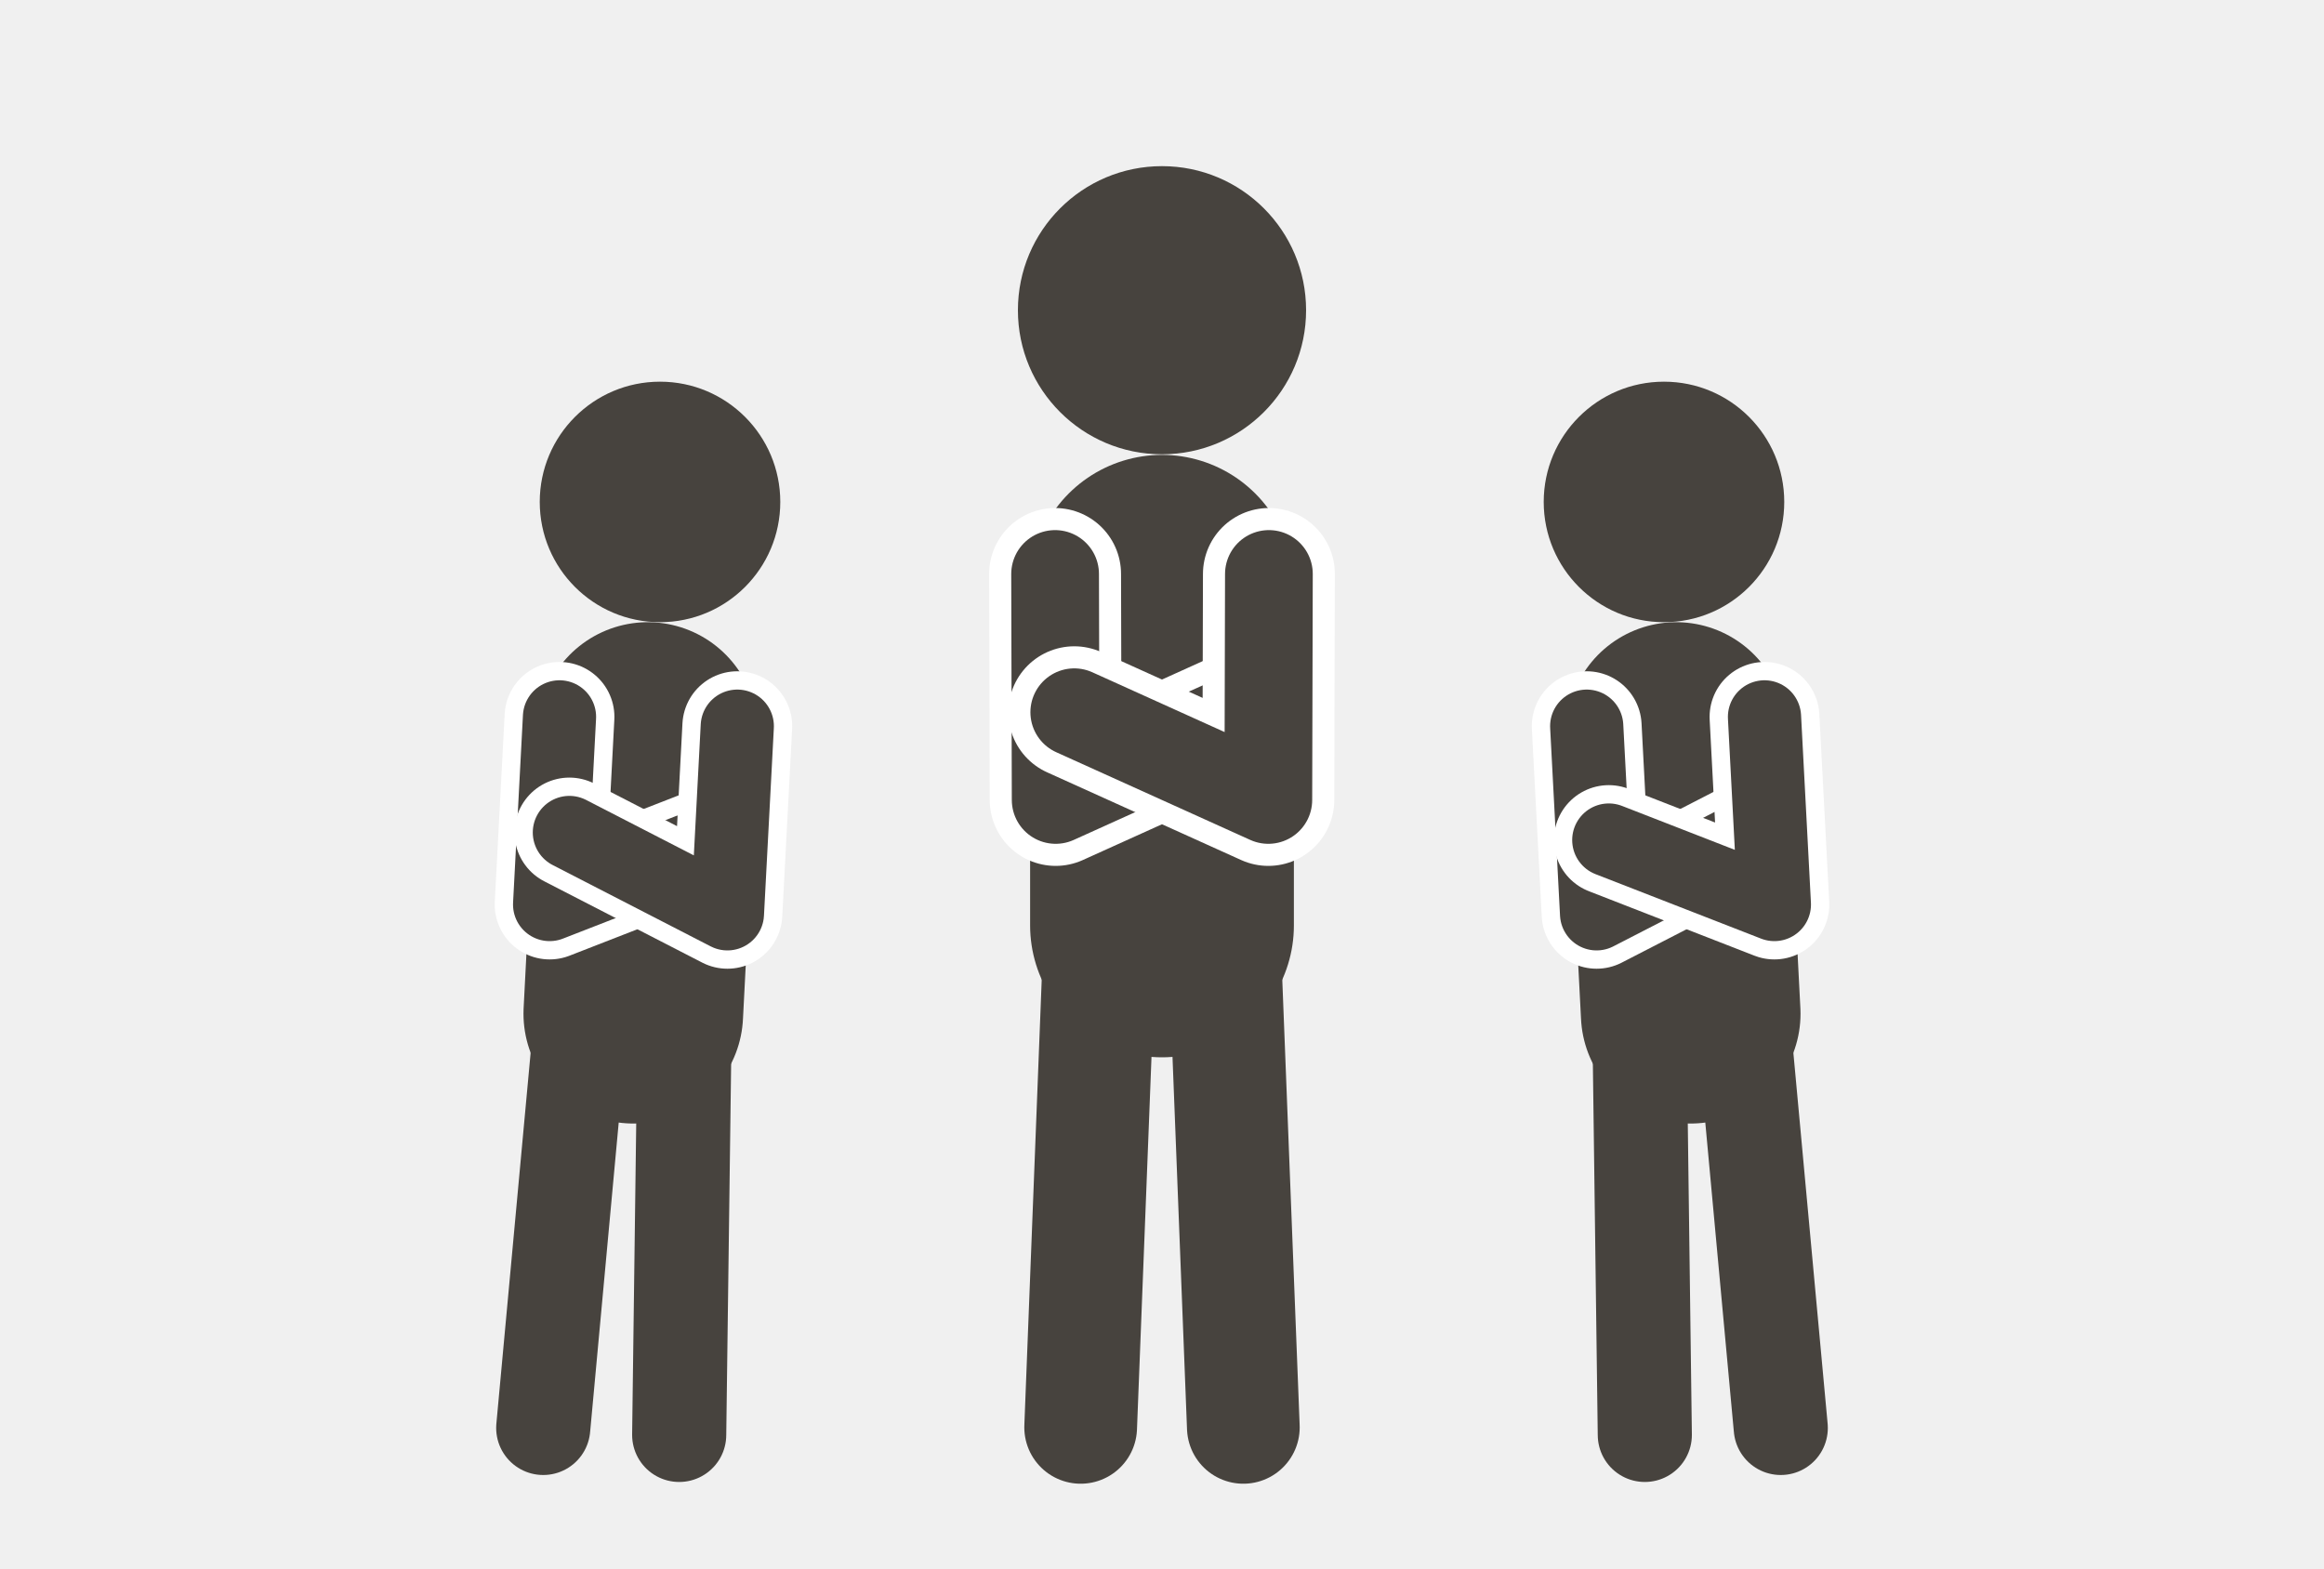
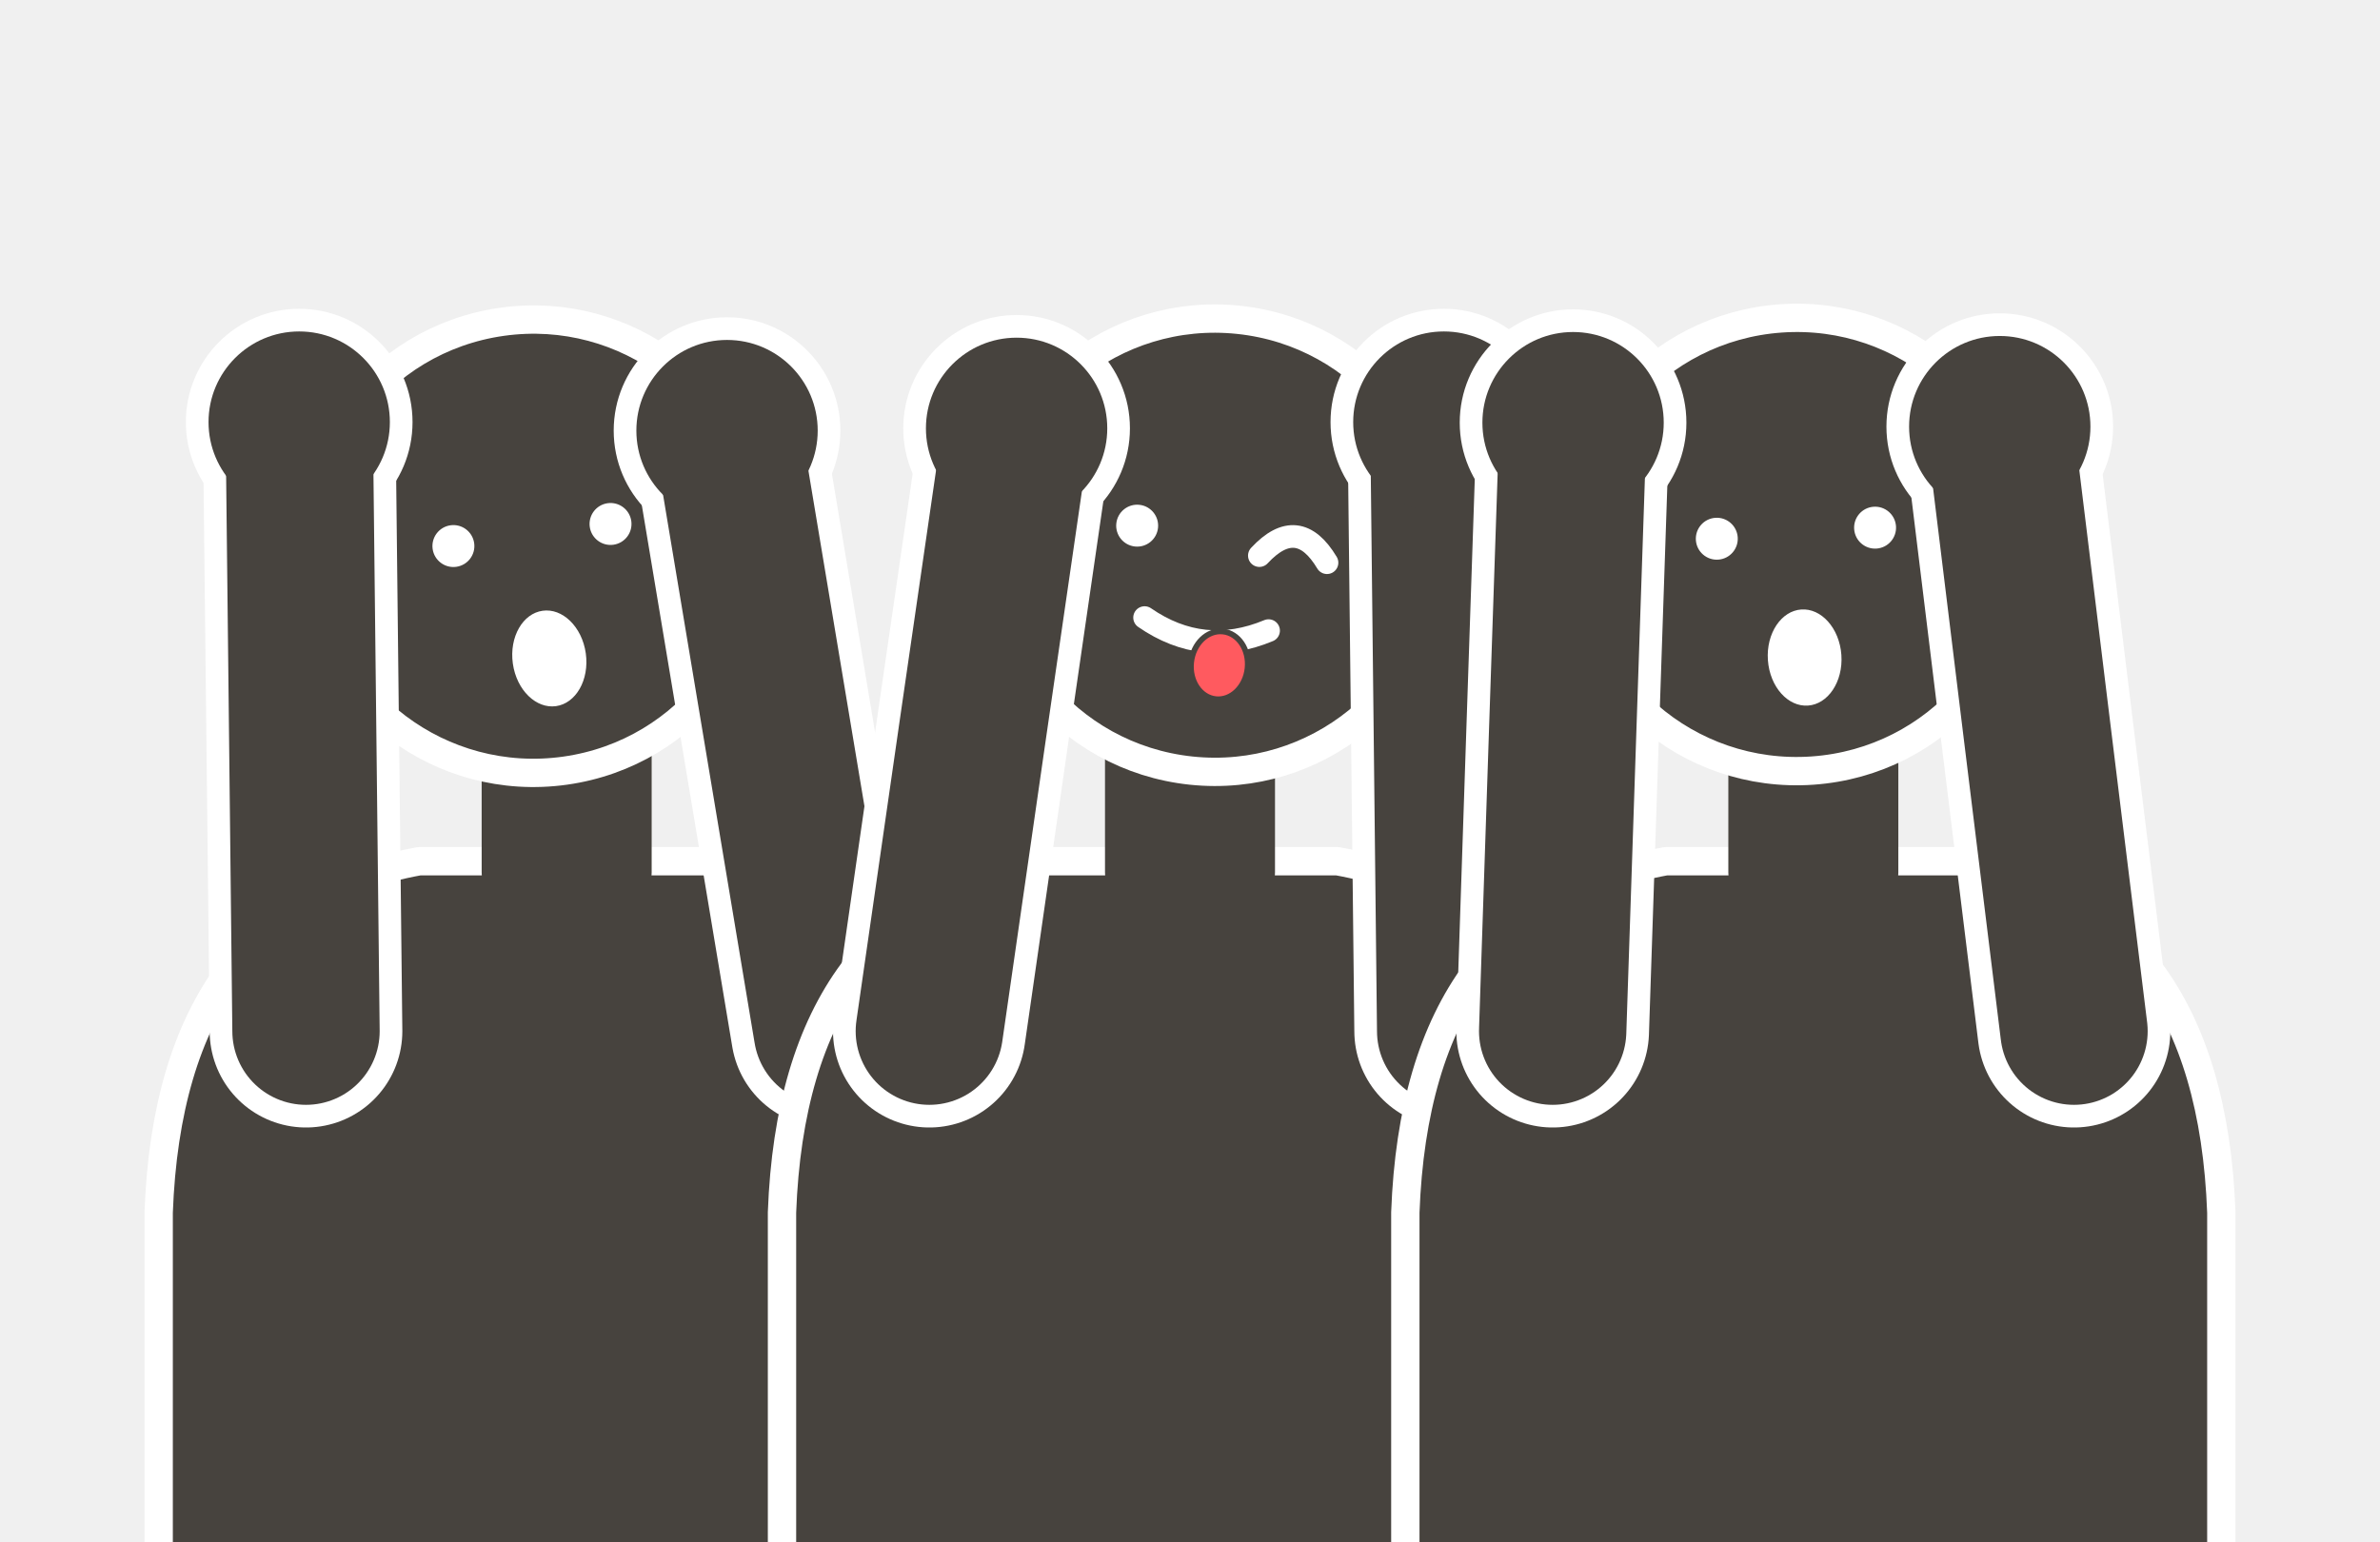
- <svg xmlns="http://www.w3.org/2000/svg" viewBox="0 0 400 270" role="img" aria-label="센터 앞으로">
+ <svg xmlns="http://www.w3.org/2000/svg" viewBox="0 0 420 272" role="img" aria-label="머리 쥐어뜯기">
  <g fill="none" stroke="#47433e" stroke-linecap="round" stroke-linejoin="round">
-     <path d="M99.8 177.6 L93.5 245.8" stroke-width="16.2" />
-     <path d="M117.8 178.6 L116.9 247" stroke-width="16.2" />
-     <path d="M111.5 126 L109 174.5" stroke-width="37.8" />
-     <circle cx="113.6" cy="86.4" r="20.7" fill="#47433e" stroke="none" />
-     <path d="M282.2 178.6 L283.1 247" stroke-width="16.2" />
-     <path d="M300.2 177.6 L306.5 245.8" stroke-width="16.2" />
-     <path d="M288.5 126 L291 174.5" stroke-width="37.8" />
-     <circle cx="286.4" cy="86.4" r="20.7" fill="#47433e" stroke="none" />
-     <path d="M189.2 163.6 L186 245.7" stroke-width="19.4" />
-     <path d="M210.8 163.6 L214 245.7" stroke-width="19.4" />
-     <path d="M200 101 L200 159.3" stroke-width="45.4" />
-     <circle cx="200" cy="53.4" r="24.8" fill="#47433e" stroke="none" />
-     <path d="M96.3 123.4 L94.6 155.7 L123.1 144.6" stroke="#ffffff" stroke-width="18.9" />
-     <path d="M96.3 123.4 L94.6 155.7 L123.1 144.6" stroke-width="12.6" />
-     <path d="M126.9 125 L125.2 157.3 L98 143.3" stroke="#ffffff" stroke-width="18.9" />
-     <path d="M126.9 125 L125.2 157.3 L98 143.3" stroke-width="12.6" />
-     <path d="M273.1 125 L274.8 157.3 L302 143.3" stroke="#ffffff" stroke-width="18.9" />
-     <path d="M273.1 125 L274.8 157.3 L302 143.3" stroke-width="12.6" />
-     <path d="M303.7 123.4 L305.4 155.7 L276.9 144.6" stroke="#ffffff" stroke-width="18.9" />
-     <path d="M303.7 123.4 L305.4 155.7 L276.9 144.6" stroke-width="12.6" />
-     <path d="M181.6 98.8 L181.7 137.7 L215.1 122.6" stroke="#ffffff" stroke-width="22.7" />
-     <path d="M181.6 98.8 L181.7 137.7 L215.1 122.6" stroke-width="15.1" />
-     <path d="M218.4 98.8 L218.3 137.7 L184.9 122.6" stroke="#ffffff" stroke-width="22.7" />
-     <path d="M218.4 98.8 L218.3 137.7 L184.9 122.6" stroke-width="15.1" />
+     <path transform="translate(100 0) rotate(0 0 272) translate(0 272) scale(1) translate(0 -272)" d="M-72 420 L-72 214 Q-70 160 -26 152 L26 152 Q70 160 72 214 L72 420 Z" fill="#47433e" stroke="#ffffff" stroke-width="5" />
+     <rect transform="translate(100 0) rotate(0 0 272) translate(0 272) scale(1) translate(0 -272)" x="-15" y="118" width="30" height="44" rx="8" fill="#47433e" stroke="none" />
+     <g transform="translate(100 0) rotate(0 0 272) translate(0 272) scale(1) translate(0 -272) rotate(-8 0 138) translate(0 96)">
+       <circle r="40" fill="#47433e" stroke="#ffffff" stroke-width="5" />
+       <circle cx="-14" cy="-2" r="4.2" fill="#ffffff" />
+       <circle cx="14" cy="-2" r="4.2" fill="#ffffff" />
+       <ellipse cx="0" cy="20" rx="7" ry="9" fill="#ffffff" />
+     </g>
+     <path d="M54 182 L53.4 128 L52.8 74.5" stroke="#ffffff" stroke-width="34" />
+     <circle cx="52.8" cy="74.5" r="20" fill="#ffffff" stroke="none" />
+     <path d="M54 182 L53.4 128 L52.8 74.5" stroke-width="26" />
+     <circle cx="52.8" cy="74.5" r="16" fill="#47433e" stroke="none" />
+     <path d="M146 182 L137.1 128.7 L128.3 76" stroke="#ffffff" stroke-width="34" />
+     <circle cx="128.3" cy="76" r="20" fill="#ffffff" stroke="none" />
+     <path d="M146 182 L137.1 128.7 L128.3 76" stroke-width="26" />
+     <circle cx="128.3" cy="76" r="16" fill="#47433e" stroke="none" />
+     <path transform="translate(210 0) rotate(0 0 272) translate(0 272) scale(1) translate(0 -272)" d="M-72 420 L-72 214 Q-70 160 -26 152 L26 152 Q70 160 72 214 L72 420 Z" fill="#47433e" stroke="#ffffff" stroke-width="5" />
+     <rect transform="translate(210 0) rotate(0 0 272) translate(0 272) scale(1) translate(0 -272)" x="-15" y="118" width="30" height="44" rx="8" fill="#47433e" stroke="none" />
+     <g transform="translate(210 0) rotate(0 0 272) translate(0 272) scale(1) translate(0 -272) rotate(6 0 138) translate(0 96)">
+       <circle r="40" fill="#47433e" stroke="#ffffff" stroke-width="5" />
+       <circle cx="-14" cy="-2" r="4.2" fill="#ffffff" />
+       <path d="M8 1 Q14 -7 20 1" stroke="#ffffff" stroke-width="4" fill="none" />
+       <path d="M-11 14 Q0 20 11 14" stroke="#ffffff" stroke-width="4" fill="none" />
+       <ellipse cx="3" cy="21" rx="5" ry="6" fill="#ff5a5f" />
+     </g>
+     <path d="M164 182 L171.7 128.6 L179.4 75.6" stroke="#ffffff" stroke-width="34" />
+     <circle cx="179.4" cy="75.6" r="20" fill="#ffffff" stroke="none" />
+     <path d="M164 182 L171.7 128.6 L179.4 75.6" stroke-width="26" />
+     <circle cx="179.4" cy="75.6" r="16" fill="#47433e" stroke="none" />
+     <path d="M256 182 L255.4 128 L254.8 74.5" stroke="#ffffff" stroke-width="34" />
+     <circle cx="254.8" cy="74.5" r="20" fill="#ffffff" stroke="none" />
+     <path d="M256 182 L255.4 128 L254.8 74.5" stroke-width="26" />
+     <circle cx="254.8" cy="74.5" r="16" fill="#47433e" stroke="none" />
+     <path transform="translate(320 0) rotate(0 0 272) translate(0 272) scale(1) translate(0 -272)" d="M-72 420 L-72 214 Q-70 160 -26 152 L26 152 Q70 160 72 214 L72 420 Z" fill="#47433e" stroke="#ffffff" stroke-width="5" />
+     <rect transform="translate(320 0) rotate(0 0 272) translate(0 272) scale(1) translate(0 -272)" x="-15" y="118" width="30" height="44" rx="8" fill="#47433e" stroke="none" />
+     <g transform="translate(320 0) rotate(0 0 272) translate(0 272) scale(1) translate(0 -272) rotate(-4 0 138) translate(0 96)">
+       <circle r="40" fill="#47433e" stroke="#ffffff" stroke-width="5" />
+       <circle cx="-14" cy="-2" r="4.2" fill="#ffffff" />
+       <circle cx="14" cy="-2" r="4.2" fill="#ffffff" />
+       <ellipse cx="0" cy="20" rx="7" ry="9" fill="#ffffff" />
+     </g>
+     <path d="M274 182 L275.8 128 L277.6 74.6" stroke="#ffffff" stroke-width="34" />
+     <circle cx="277.6" cy="74.6" r="20" fill="#ffffff" stroke="none" />
+     <path d="M274 182 L275.8 128 L277.6 74.6" stroke-width="26" />
+     <circle cx="277.6" cy="74.6" r="16" fill="#47433e" stroke="none" />
+     <path d="M366 182 L359.4 128.4 L352.9 75.3" stroke="#ffffff" stroke-width="34" />
+     <circle cx="352.9" cy="75.3" r="20" fill="#ffffff" stroke="none" />
+     <path d="M366 182 L359.4 128.4 L352.9 75.3" stroke-width="26" />
+     <circle cx="352.9" cy="75.3" r="16" fill="#47433e" stroke="none" />
  </g>
</svg>
